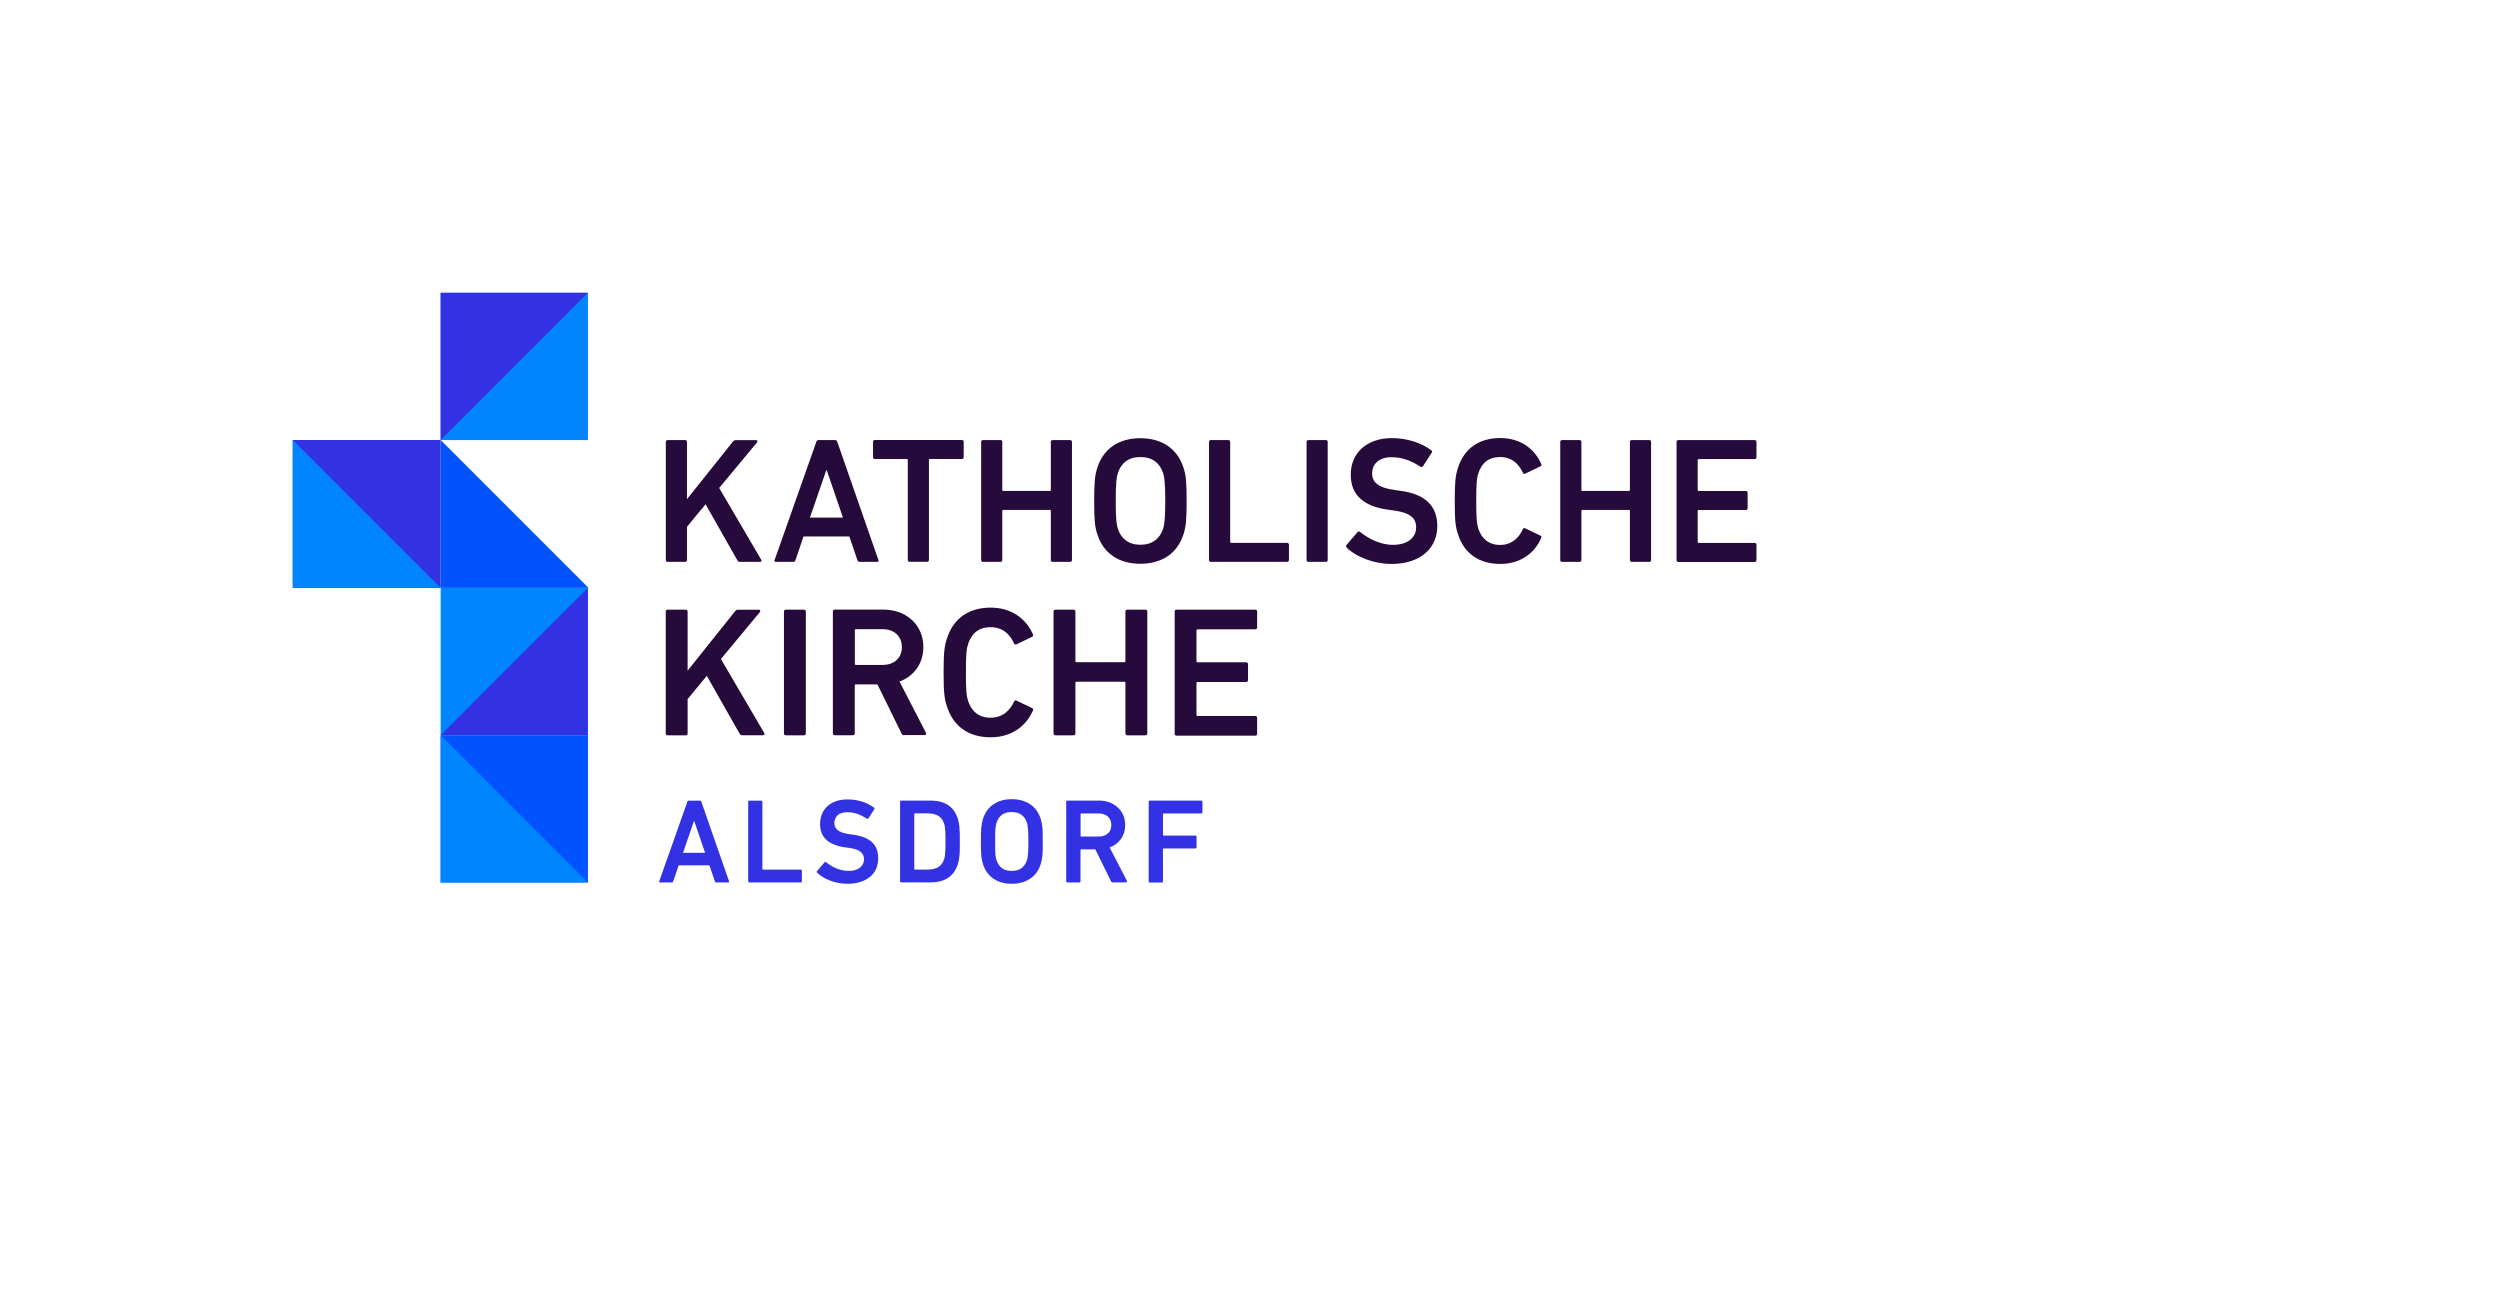
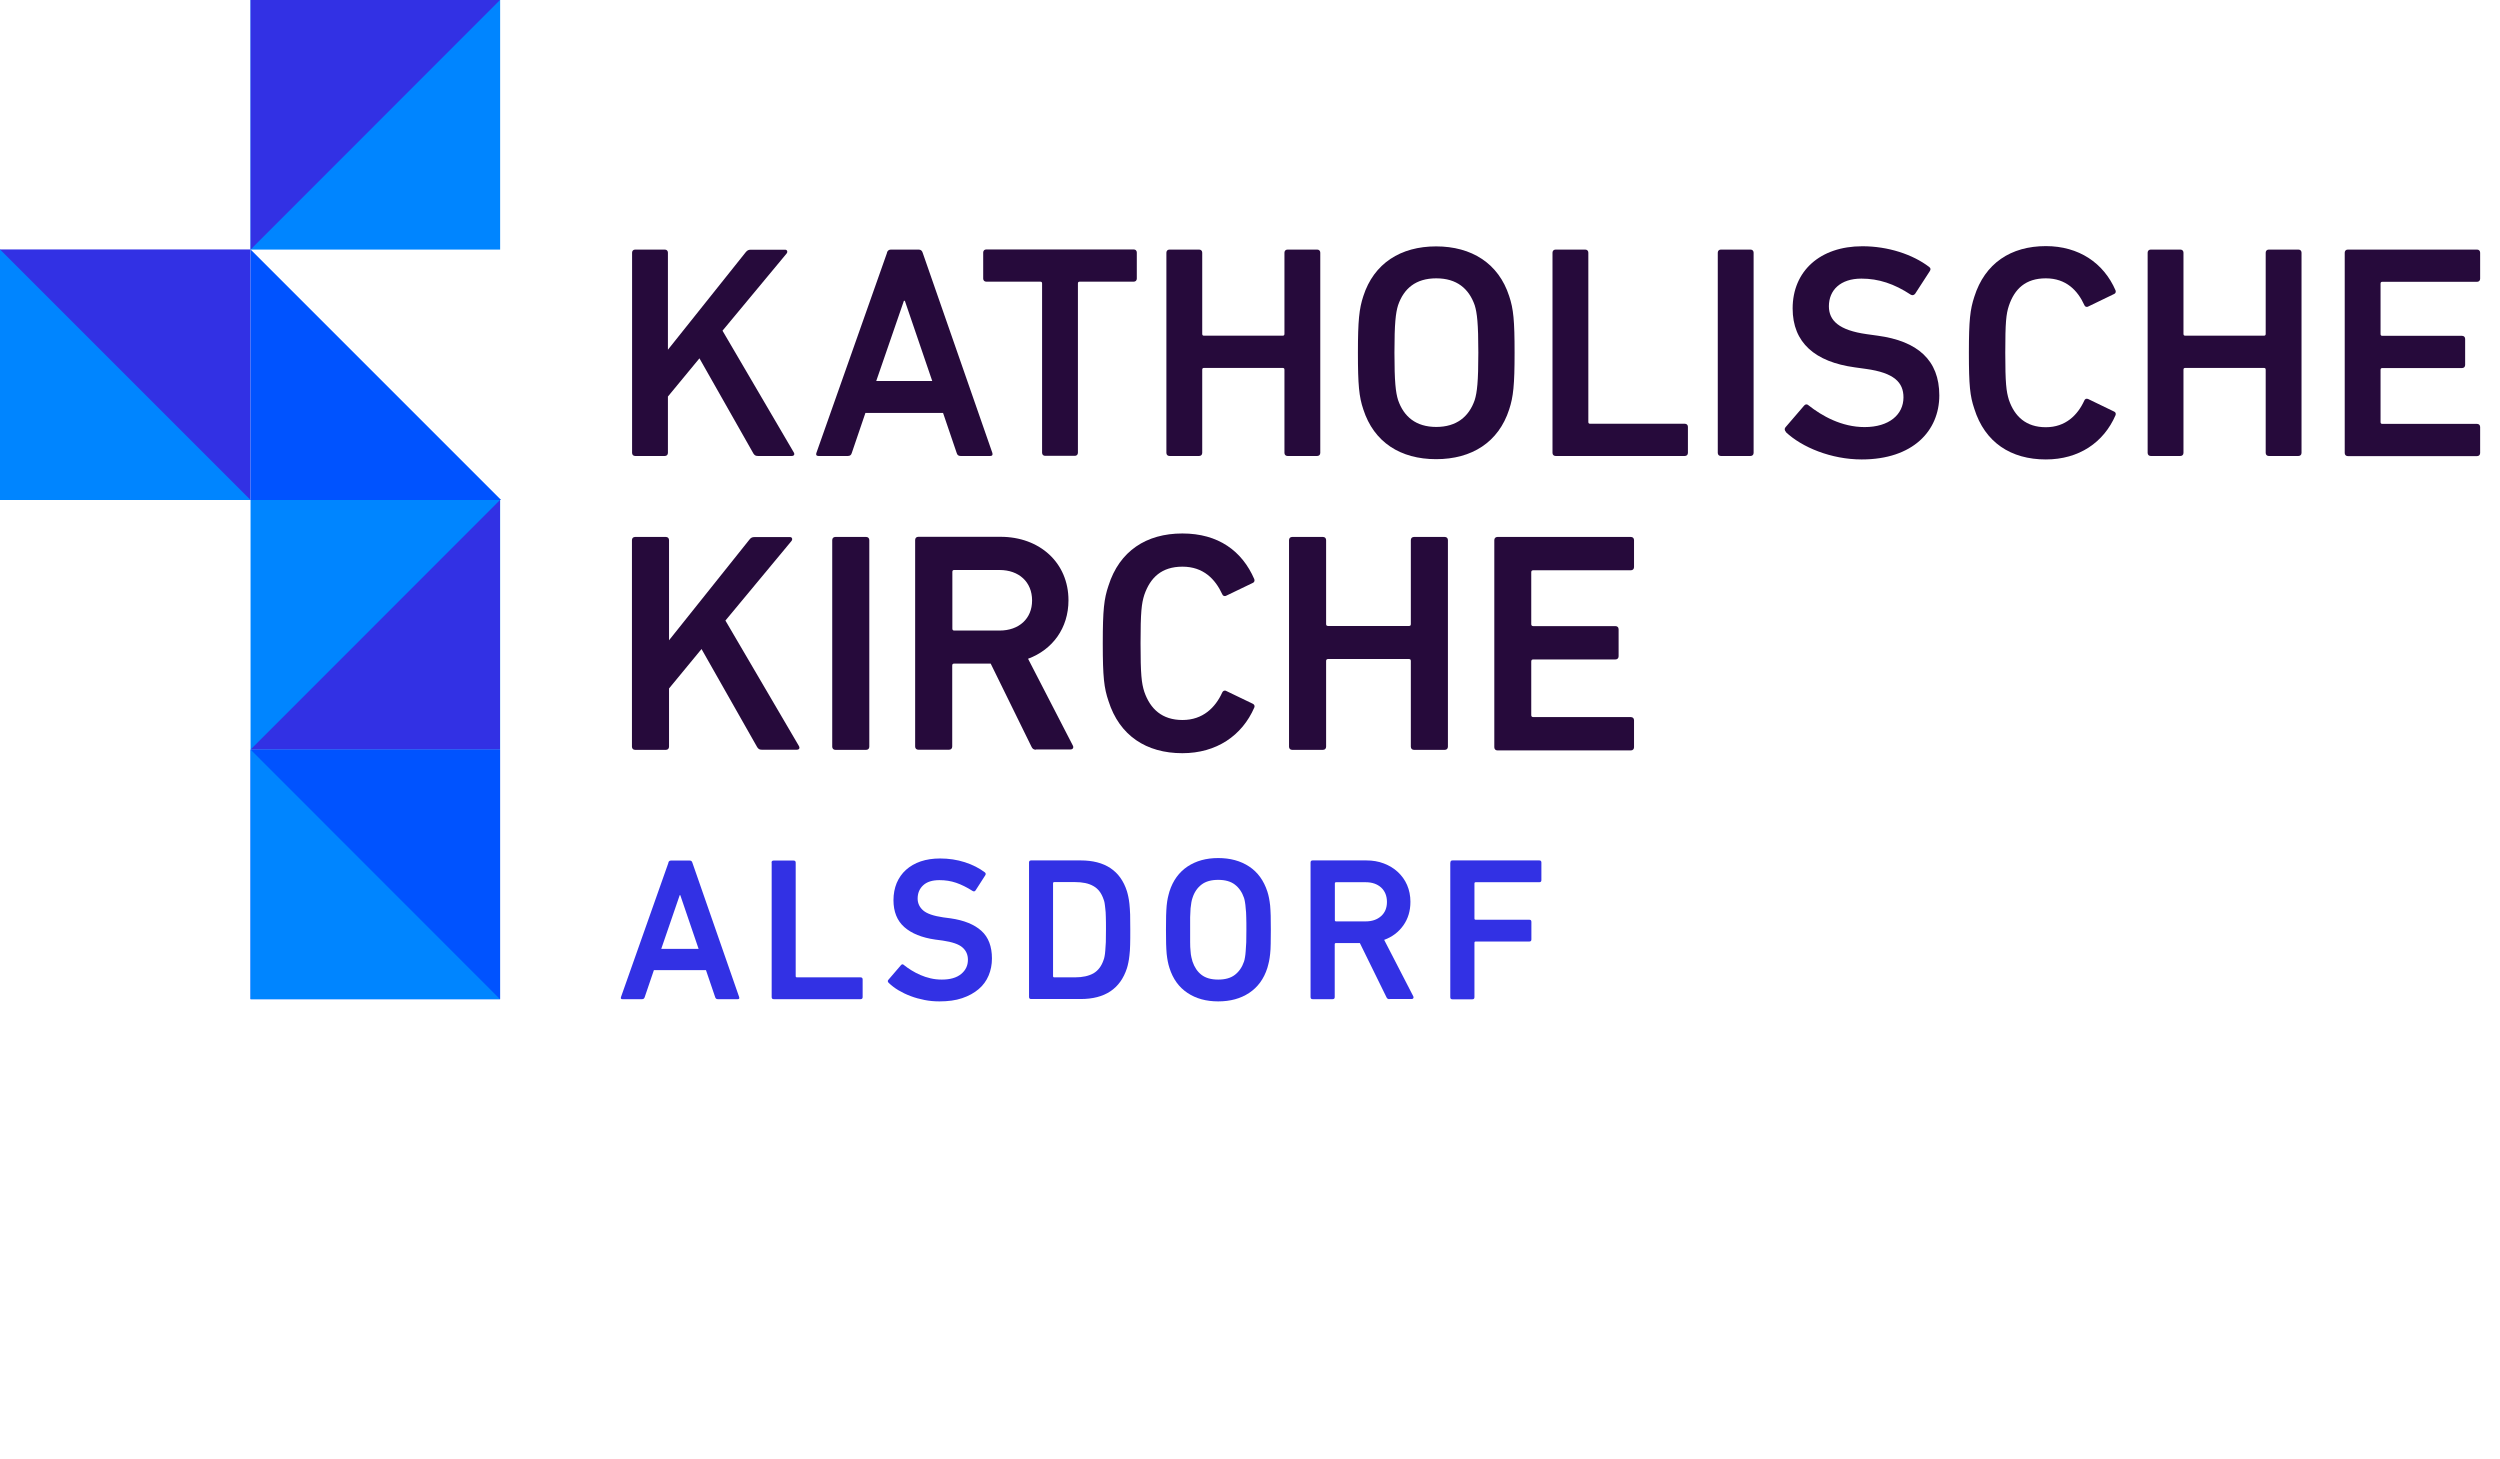
- <svg xmlns="http://www.w3.org/2000/svg" viewBox="0 0 305 160">
+ <svg xmlns="http://www.w3.org/2000/svg" version="1.1" viewBox="0 0 180 105">
  <defs>
    <style>
-       .cls-1 {
-         fill: none;
-       }
- 
-       .cls-2 {
+       .st0 {
        fill: #0085ff;
      }

-       .cls-3 {
+       .st1 {
        fill: #0053ff;
      }

-       .cls-4 {
-         fill: #260a3b;
+       .st2 {
+         fill: #3231e4;
      }

-       .cls-5 {
-         fill: #3231e4;
+       .st3 {
+         fill: #260a3b;
      }
    </style>
  </defs>
-   <rect class="cls-1" x="0" y="0" width="305" height="160" />
-   <path class="cls-4" d="M81.22,74.61c0-.14.09-.23.23-.23h2.21c.14,0,.23.09.23.23v7.21l5.79-7.25c.11-.14.2-.18.36-.18h2.57c.14,0,.2.16.09.29l-4.75,5.72,5.29,9.03c.09.16.02.27-.16.27h-2.5c-.18,0-.25-.05-.34-.18l-4.01-7.07-2.34,2.84v4.19c0,.14-.09.23-.23.23h-2.21c-.14,0-.23-.09-.23-.23v-14.87Z" />
-   <path class="cls-4" d="M95.64,74.61c0-.14.09-.23.23-.23h2.21c.14,0,.23.09.23.23v14.87c0,.14-.09.23-.23.23h-2.21c-.14,0-.23-.09-.23-.23v-14.87Z" />
-   <path class="cls-4" d="M110.32,89.7c-.18,0-.27-.07-.34-.23l-2.93-5.97h-2.64c-.09,0-.13.05-.13.14v5.83c0,.14-.09.23-.23.23h-2.21c-.14,0-.23-.09-.23-.23v-14.87c0-.14.09-.23.23-.23h5.92c2.82,0,4.89,1.87,4.89,4.57,0,2.01-1.15,3.56-2.91,4.21l3.22,6.24c.09.16,0,.29-.16.29h-2.5ZM110.03,78.95c0-1.33-.95-2.19-2.34-2.19h-3.27c-.09,0-.13.04-.13.14v4.08c0,.09.04.14.13.14h3.27c1.4,0,2.34-.86,2.34-2.16Z" />
-   <path class="cls-4" d="M115.12,82.04c0-2.43.09-3.2.41-4.15.79-2.5,2.73-3.76,5.32-3.76,2.46,0,4.3,1.26,5.18,3.29.04.11,0,.23-.11.27l-1.91.92c-.14.07-.25,0-.29-.11-.5-1.08-1.35-1.98-2.86-1.98s-2.32.79-2.75,2.03c-.2.63-.27,1.24-.27,3.49s.07,2.86.27,3.49c.43,1.24,1.28,2.03,2.75,2.03s2.37-.9,2.86-1.98c.05-.11.16-.18.29-.11l1.91.92c.11.05.16.16.11.27-.88,2.03-2.73,3.29-5.18,3.29-2.59,0-4.53-1.26-5.32-3.76-.32-.95-.41-1.71-.41-4.14Z" />
-   <path class="cls-4" d="M128.53,74.61c0-.14.09-.23.23-.23h2.21c.14,0,.23.09.23.23v6.04c0,.09.04.14.14.14h5.83c.09,0,.13-.04.13-.14v-6.04c0-.14.09-.23.23-.23h2.21c.14,0,.23.09.23.23v14.87c0,.14-.09.23-.23.23h-2.21c-.14,0-.23-.09-.23-.23v-6.17c0-.09-.04-.14-.13-.14h-5.83c-.09,0-.14.05-.14.14v6.17c0,.14-.09.23-.23.23h-2.21c-.14,0-.23-.09-.23-.23v-14.87Z" />
-   <path class="cls-4" d="M143.31,74.61c0-.14.09-.23.23-.23h9.6c.14,0,.23.09.23.23v1.94c0,.14-.09.23-.23.23h-7.03c-.09,0-.14.04-.14.14v3.74c0,.09.05.14.14.14h5.92c.14,0,.23.09.23.23v1.94c0,.14-.09.23-.23.23h-5.92c-.09,0-.14.05-.14.14v3.87c0,.09.05.14.14.14h7.03c.14,0,.23.09.23.23v1.94c0,.14-.09.23-.23.23h-9.6c-.14,0-.23-.09-.23-.23v-14.87Z" />
-   <path class="cls-4" d="M81.23,53.91c0-.13.09-.22.22-.22h2.14c.13,0,.22.09.22.22v6.99l5.61-7.03c.11-.13.2-.17.35-.17h2.49c.13,0,.2.15.09.28l-4.61,5.55,5.13,8.76c.09.15.02.26-.15.26h-2.42c-.17,0-.24-.04-.33-.17l-3.89-6.86-2.27,2.75v4.06c0,.13-.09.22-.22.22h-2.14c-.13,0-.22-.09-.22-.22v-14.42Z" />
-   <path class="cls-4" d="M99.58,53.91c.04-.13.13-.22.28-.22h2.01c.15,0,.24.09.28.22l5.02,14.42c.04.13,0,.22-.15.22h-2.14c-.15,0-.24-.07-.28-.22l-.98-2.88h-5.59l-.98,2.88c-.04.15-.13.22-.28.22h-2.12c-.15,0-.2-.09-.15-.22l5.09-14.42ZM102.84,63.15l-1.97-5.77h-.07l-1.99,5.77h4.02Z" />
-   <path class="cls-4" d="M110.97,68.54c-.13,0-.22-.09-.22-.22v-12.19c0-.09-.04-.13-.13-.13h-3.89c-.13,0-.22-.09-.22-.22v-1.88c0-.13.09-.22.22-.22h10.62c.13,0,.22.09.22.22v1.88c0,.13-.09.22-.22.22h-3.89c-.09,0-.13.04-.13.13v12.19c0,.13-.09.22-.22.22h-2.14Z" />
-   <path class="cls-4" d="M119.7,53.91c0-.13.09-.22.22-.22h2.14c.13,0,.22.09.22.22v5.85c0,.09.04.13.13.13h5.66c.09,0,.13-.04.13-.13v-5.85c0-.13.09-.22.22-.22h2.14c.13,0,.22.09.22.22v14.42c0,.13-.09.22-.22.22h-2.14c-.13,0-.22-.09-.22-.22v-5.99c0-.09-.04-.13-.13-.13h-5.66c-.09,0-.13.04-.13.13v5.99c0,.13-.09.22-.22.22h-2.14c-.13,0-.22-.09-.22-.22v-14.42Z" />
-   <path class="cls-4" d="M133.88,65.2c-.31-.92-.39-1.75-.39-4.08s.09-3.17.39-4.08c.76-2.36,2.69-3.58,5.24-3.58s4.5,1.22,5.26,3.58c.31.92.39,1.75.39,4.08s-.09,3.17-.39,4.08c-.76,2.36-2.69,3.58-5.26,3.58s-4.48-1.22-5.24-3.58ZM141.9,64.52c.17-.55.26-1.31.26-3.41s-.09-2.86-.26-3.41c-.42-1.2-1.29-1.94-2.77-1.94s-2.34.74-2.75,1.94c-.17.55-.26,1.29-.26,3.41s.09,2.86.26,3.41c.41,1.2,1.29,1.94,2.75,1.94s2.36-.74,2.77-1.94Z" />
-   <path class="cls-4" d="M147.5,53.91c0-.13.09-.22.22-.22h2.14c.13,0,.22.09.22.22v12.19c0,.09.04.13.13.13h6.82c.13,0,.22.09.22.22v1.88c0,.13-.09.22-.22.22h-9.31c-.13,0-.22-.09-.22-.22v-14.42Z" />
-   <path class="cls-4" d="M159.4,53.91c0-.13.09-.22.22-.22h2.14c.13,0,.22.09.22.22v14.42c0,.13-.09.22-.22.22h-2.14c-.13,0-.22-.09-.22-.22v-14.42Z" />
-   <path class="cls-4" d="M164.31,66.82c-.09-.09-.13-.22-.04-.33l1.35-1.57c.09-.11.22-.11.31-.02.96.76,2.38,1.57,4.04,1.57,1.77,0,2.8-.9,2.8-2.14,0-1.07-.66-1.77-2.71-2.05l-.79-.11c-2.86-.39-4.48-1.77-4.48-4.24,0-2.69,1.97-4.48,5.02-4.48,1.86,0,3.63.59,4.81,1.49.11.09.13.17.04.31l-1.05,1.62c-.09.11-.2.13-.31.07-1.2-.79-2.32-1.16-3.56-1.16-1.51,0-2.34.83-2.34,1.99,0,1.03.72,1.73,2.73,2.01l.79.11c2.86.39,4.43,1.75,4.43,4.3s-1.9,4.61-5.59,4.61c-2.18,0-4.3-.87-5.46-1.97Z" />
-   <path class="cls-4" d="M177.48,61.11c0-2.36.09-3.1.39-4.02.76-2.42,2.64-3.65,5.15-3.65,2.38,0,4.17,1.22,5.02,3.19.04.11,0,.22-.11.26l-1.86.9c-.13.07-.24,0-.28-.11-.48-1.05-1.31-1.92-2.77-1.92s-2.25.76-2.66,1.97c-.2.61-.26,1.2-.26,3.39s.07,2.77.26,3.39c.41,1.2,1.24,1.97,2.66,1.97s2.29-.87,2.77-1.92c.04-.11.15-.17.28-.11l1.86.9c.11.04.15.15.11.26-.85,1.97-2.64,3.19-5.02,3.19-2.51,0-4.39-1.22-5.15-3.65-.31-.92-.39-1.66-.39-4.02Z" />
-   <path class="cls-4" d="M190.35,53.91c0-.13.09-.22.22-.22h2.14c.13,0,.22.09.22.22v5.85c0,.09.04.13.13.13h5.66c.09,0,.13-.04.13-.13v-5.85c0-.13.09-.22.22-.22h2.14c.13,0,.22.09.22.22v14.42c0,.13-.09.22-.22.22h-2.14c-.13,0-.22-.09-.22-.22v-5.99c0-.09-.04-.13-.13-.13h-5.66c-.09,0-.13.04-.13.13v5.99c0,.13-.09.22-.22.22h-2.14c-.13,0-.22-.09-.22-.22v-14.42Z" />
-   <path class="cls-4" d="M204.54,53.91c0-.13.09-.22.22-.22h9.31c.13,0,.22.09.22.22v1.88c0,.13-.09.22-.22.22h-6.82c-.09,0-.13.04-.13.13v3.63c0,.09.04.13.13.13h5.74c.13,0,.22.09.22.22v1.88c0,.13-.09.22-.22.22h-5.74c-.09,0-.13.04-.13.13v3.76c0,.09.04.13.13.13h6.82c.13,0,.22.09.22.22v1.88c0,.13-.09.22-.22.22h-9.31c-.13,0-.22-.09-.22-.22v-14.42Z" />
+   <path class="st3" d="M45.5,38.89c0-.14.09-.23.23-.23h2.21c.14,0,.23.09.23.23v7.21l5.79-7.25c.11-.14.2-.18.36-.18h2.57c.14,0,.2.16.09.29l-4.75,5.72,5.29,9.03c.09.16.02.27-.16.27h-2.5c-.18,0-.25-.05-.34-.18l-4.01-7.07-2.34,2.84v4.19c0,.14-.09.23-.23.23h-2.21c-.14,0-.23-.09-.23-.23,0,0,0-14.87,0-14.87Z" />
+   <path class="st3" d="M59.92,38.89c0-.14.09-.23.23-.23h2.21c.14,0,.23.09.23.23v14.87c0,.14-.09.23-.23.23h-2.21c-.14,0-.23-.09-.23-.23v-14.87Z" />
+   <path class="st3" d="M74.6,53.98c-.18,0-.27-.07-.34-.23l-2.93-5.97h-2.64c-.09,0-.13.05-.13.14v5.83c0,.14-.09.23-.23.23h-2.21c-.14,0-.23-.09-.23-.23v-14.87c0-.14.09-.23.23-.23h5.92c2.82,0,4.89,1.87,4.89,4.57,0,2.01-1.15,3.56-2.91,4.21l3.22,6.24c.09.16,0,.29-.16.29h-2.5l.02.02ZM74.31,43.23c0-1.33-.95-2.19-2.34-2.19h-3.27c-.09,0-.13.04-.13.14v4.08c0,.09.04.14.13.14h3.27c1.4,0,2.34-.86,2.34-2.16h0Z" />
+   <path class="st3" d="M79.4,46.32c0-2.43.09-3.2.41-4.15.79-2.5,2.73-3.76,5.32-3.76s4.3,1.26,5.18,3.29c.04.11,0,.23-.11.27l-1.91.92c-.14.07-.25,0-.29-.11-.5-1.08-1.35-1.98-2.86-1.98s-2.32.79-2.75,2.03c-.2.63-.27,1.24-.27,3.49s.07,2.86.27,3.49c.43,1.24,1.28,2.03,2.75,2.03s2.37-.9,2.86-1.98c.05-.11.16-.18.29-.11l1.91.92c.11.05.16.16.11.27-.88,2.03-2.73,3.29-5.18,3.29-2.59,0-4.53-1.26-5.32-3.76-.32-.95-.41-1.71-.41-4.14h0Z" />
+   <path class="st3" d="M92.81,38.89c0-.14.09-.23.23-.23h2.21c.14,0,.23.09.23.23v6.04c0,.09.04.14.14.14h5.83c.09,0,.13-.04.13-.14v-6.04c0-.14.09-.23.23-.23h2.21c.14,0,.23.09.23.23v14.87c0,.14-.09.23-.23.23h-2.21c-.14,0-.23-.09-.23-.23v-6.17c0-.09-.04-.14-.13-.14h-5.83c-.09,0-.14.05-.14.14v6.17c0,.14-.09.23-.23.23h-2.21c-.14,0-.23-.09-.23-.23v-14.87Z" />
+   <path class="st3" d="M107.59,38.89c0-.14.09-.23.23-.23h9.6c.14,0,.23.09.23.23v1.94c0,.14-.09.23-.23.23h-7.03c-.09,0-.14.04-.14.14v3.74c0,.09.05.14.14.14h5.92c.14,0,.23.09.23.23v1.94c0,.14-.09.23-.23.23h-5.92c-.09,0-.14.05-.14.14v3.87c0,.09.05.14.14.14h7.03c.14,0,.23.09.23.23v1.94c0,.14-.09.23-.23.23h-9.6c-.14,0-.23-.09-.23-.23v-14.91Z" />
+   <path class="st3" d="M45.51,18.19c0-.13.09-.22.22-.22h2.14c.13,0,.22.09.22.22v6.99l5.61-7.03c.11-.13.2-.17.35-.17h2.49c.13,0,.2.15.09.28l-4.61,5.55,5.13,8.76c.09.15.02.26-.15.26h-2.42c-.17,0-.24-.04-.33-.17l-3.89-6.86-2.27,2.75v4.06c0,.13-.09.22-.22.22h-2.14c-.13,0-.22-.09-.22-.22,0,0,0-14.42,0-14.42Z" />
+   <path class="st3" d="M63.86,18.19c.04-.13.13-.22.28-.22h2.01c.15,0,.24.09.28.22l5.02,14.42c.04.13,0,.22-.15.22h-2.14c-.15,0-.24-.07-.28-.22l-.98-2.88h-5.59l-.98,2.88c-.04.15-.13.22-.28.22h-2.12c-.15,0-.2-.09-.15-.22l5.09-14.42h0ZM67.12,27.43l-1.97-5.77h-.07l-1.99,5.77h4.03Z" />
+   <path class="st3" d="M75.25,32.82c-.13,0-.22-.09-.22-.22v-12.19c0-.09-.04-.13-.13-.13h-3.89c-.13,0-.22-.09-.22-.22v-1.88c0-.13.09-.22.22-.22h10.62c.13,0,.22.09.22.22v1.88c0,.13-.09.22-.22.22h-3.89c-.09,0-.13.04-.13.13v12.19c0,.13-.09.22-.22.22h-2.14Z" />
+   <path class="st3" d="M83.98,18.19c0-.13.09-.22.22-.22h2.14c.13,0,.22.09.22.22v5.85c0,.09.04.13.13.13h5.66c.09,0,.13-.04.13-.13v-5.85c0-.13.09-.22.22-.22h2.14c.13,0,.22.09.22.22v14.42c0,.13-.09.22-.22.22h-2.14c-.13,0-.22-.09-.22-.22v-5.99c0-.09-.04-.13-.13-.13h-5.66c-.09,0-.13.04-.13.13v5.99c0,.13-.09.22-.22.22h-2.14c-.13,0-.22-.09-.22-.22,0,0,0-14.42,0-14.42Z" />
+   <path class="st3" d="M98.16,29.48c-.31-.92-.39-1.75-.39-4.08s.09-3.17.39-4.08c.76-2.36,2.69-3.58,5.24-3.58s4.5,1.22,5.26,3.58c.31.92.39,1.75.39,4.08s-.09,3.17-.39,4.08c-.76,2.36-2.69,3.58-5.26,3.58s-4.48-1.22-5.24-3.58ZM106.18,28.8c.17-.55.26-1.31.26-3.41s-.09-2.86-.26-3.41c-.42-1.2-1.29-1.94-2.77-1.94s-2.34.74-2.75,1.94c-.17.55-.26,1.29-.26,3.41s.09,2.86.26,3.41c.41,1.2,1.29,1.94,2.75,1.94s2.36-.74,2.77-1.94Z" />
+   <path class="st3" d="M111.78,18.19c0-.13.09-.22.22-.22h2.14c.13,0,.22.09.22.22v12.19c0,.09.04.13.13.13h6.82c.13,0,.22.09.22.22v1.88c0,.13-.09.22-.22.22h-9.31c-.13,0-.22-.09-.22-.22v-14.42h0Z" />
+   <path class="st3" d="M123.68,18.19c0-.13.09-.22.22-.22h2.14c.13,0,.22.09.22.22v14.42c0,.13-.09.22-.22.22h-2.14c-.13,0-.22-.09-.22-.22v-14.42Z" />
+   <path class="st3" d="M128.59,31.1c-.09-.09-.13-.22-.04-.33l1.35-1.57c.09-.11.22-.11.31-.02.96.76,2.38,1.57,4.04,1.57,1.77,0,2.8-.9,2.8-2.14,0-1.07-.66-1.77-2.71-2.05l-.79-.11c-2.86-.39-4.48-1.77-4.48-4.24,0-2.69,1.97-4.48,5.02-4.48,1.86,0,3.63.59,4.81,1.49.11.09.13.17.04.31l-1.05,1.62c-.09.11-.2.13-.31.07-1.2-.79-2.32-1.16-3.56-1.16-1.51,0-2.34.83-2.34,1.99,0,1.03.72,1.73,2.73,2.01l.79.11c2.86.39,4.43,1.75,4.43,4.3s-1.9,4.61-5.59,4.61c-2.18,0-4.3-.87-5.46-1.97h.01Z" />
+   <path class="st3" d="M141.76,25.39c0-2.36.09-3.1.39-4.02.76-2.42,2.64-3.65,5.15-3.65,2.38,0,4.17,1.22,5.02,3.19.04.11,0,.22-.11.26l-1.86.9c-.13.07-.24,0-.28-.11-.48-1.05-1.31-1.92-2.77-1.92s-2.25.76-2.66,1.97c-.2.61-.26,1.2-.26,3.39s.07,2.77.26,3.39c.41,1.2,1.24,1.97,2.66,1.97s2.29-.87,2.77-1.92c.04-.11.15-.17.28-.11l1.86.9c.11.04.15.15.11.26-.85,1.97-2.64,3.19-5.02,3.19-2.51,0-4.39-1.22-5.15-3.65-.31-.92-.39-1.66-.39-4.02v-.02Z" />
+   <path class="st3" d="M154.63,18.19c0-.13.09-.22.22-.22h2.14c.13,0,.22.09.22.22v5.85c0,.09.04.13.13.13h5.66c.09,0,.13-.04.13-.13v-5.85c0-.13.09-.22.22-.22h2.14c.13,0,.22.09.22.22v14.42c0,.13-.09.22-.22.22h-2.14c-.13,0-.22-.09-.22-.22v-5.99c0-.09-.04-.13-.13-.13h-5.66c-.09,0-.13.04-.13.13v5.99c0,.13-.09.22-.22.22h-2.14c-.13,0-.22-.09-.22-.22v-14.42Z" />
+   <path class="st3" d="M168.82,18.19c0-.13.09-.22.22-.22h9.31c.13,0,.22.09.22.22v1.88c0,.13-.09.22-.22.22h-6.82c-.09,0-.13.04-.13.13v3.63c0,.09.04.13.13.13h5.74c.13,0,.22.09.22.22v1.88c0,.13-.09.22-.22.22h-5.74c-.09,0-.13.04-.13.13v3.76c0,.09.04.13.13.13h6.82c.13,0,.22.09.22.22v1.88c0,.13-.09.22-.22.22h-9.31c-.13,0-.22-.09-.22-.22v-14.42h0Z" />
  <g>
-     <rect class="cls-5" x="35.72" y="53.68" width="18.04" height="18.04" />
-     <polygon class="cls-2" points="35.72 53.68 35.72 71.72 53.76 71.72 35.72 53.68" />
+     <rect class="st2" y="17.96" width="18.04" height="18.04" />
+     <polygon class="st0" points="0 17.96 0 36 18.04 36 0 17.96" />
  </g>
  <g>
-     <rect class="cls-2" x="53.76" y="35.72" width="17.97" height="17.97" />
-     <polyline class="cls-5" points="71.72 35.72 53.76 35.72 53.76 53.69" />
+     <rect class="st0" x="18.04" width="17.97" height="17.97" />
+     <polyline class="st2" points="36 0 18.04 0 18.04 17.97" />
  </g>
  <g>
-     <rect class="cls-2" x="53.76" y="71.72" width="17.97" height="17.97" />
-     <polyline class="cls-5" points="53.76 89.69 71.72 89.69 71.72 71.72" />
+     <rect class="st0" x="18.04" y="36" width="17.97" height="17.97" />
+     <polyline class="st2" points="18.04 53.97 36 53.97 36 36" />
  </g>
  <g>
-     <rect class="cls-3" x="53.76" y="89.69" width="17.97" height="17.97" />
-     <polyline class="cls-2" points="71.72 107.66 53.76 107.66 53.76 89.69" />
+     <rect class="st1" x="18.04" y="53.97" width="17.97" height="17.97" />
+     <polyline class="st0" points="36 71.94 18.04 71.94 18.04 53.97" />
  </g>
-   <polygon class="cls-3" points="53.76 71.72 71.8 71.72 53.76 53.68 53.76 71.72" />
+   <polygon class="st1" points="18.04 36 36.08 36 18.04 17.96 18.04 36" />
  <g>
-     <path class="cls-5" d="M83.84,97.83c.03-.1.09-.15.19-.15h1.35c.1,0,.16.05.19.15l3.37,9.68c.03.1,0,.15-.1.15h-1.44c-.1,0-.16-.05-.19-.15l-.66-1.94h-3.75l-.66,1.94c-.03.1-.09.15-.19.15h-1.42c-.1,0-.13-.05-.1-.15l3.42-9.68ZM86.02,104.04l-1.32-3.87h-.04l-1.33,3.87h2.7Z" />
-     <path class="cls-5" d="M91.27,97.83c0-.1.05-.15.15-.15h1.44c.1,0,.15.05.15.15v8.17c0,.06.03.09.09.09h4.58c.1,0,.15.05.15.15v1.27c0,.1-.05.15-.15.15h-6.25c-.1,0-.15-.05-.15-.15v-9.68Z" />
-     <path class="cls-5" d="M103.37,107.82c-.37,0-.73-.03-1.08-.1-.35-.07-.69-.16-1-.28-.32-.12-.61-.26-.88-.42s-.5-.34-.7-.53c-.08-.08-.09-.15-.03-.22l.91-1.06c.07-.08.14-.08.21-.01.16.13.33.25.54.38s.42.24.65.34.47.18.73.24.52.09.81.09c.6,0,1.06-.13,1.39-.4.33-.27.49-.61.49-1.03,0-.36-.13-.66-.4-.89-.26-.23-.74-.39-1.42-.49l-.53-.07c-.97-.14-1.71-.44-2.23-.9-.52-.46-.78-1.11-.78-1.94,0-.45.08-.86.23-1.23.16-.37.38-.69.67-.95.29-.26.65-.47,1.06-.61.42-.14.88-.21,1.4-.21.62,0,1.22.09,1.78.27.56.18,1.04.43,1.44.73.07.06.08.13.03.21l-.7,1.09c-.06.08-.13.09-.21.04-.41-.26-.81-.46-1.19-.59-.38-.13-.78-.19-1.2-.19-.51,0-.9.12-1.17.37-.27.25-.4.57-.4.96,0,.34.14.63.41.86.27.23.75.39,1.43.49l.53.07c.97.14,1.71.44,2.22.9.51.46.76,1.13.76,1.99,0,.44-.08.85-.24,1.23-.16.38-.4.71-.72.98-.32.27-.71.49-1.19.65-.47.16-1.01.23-1.63.23Z" />
-     <path class="cls-5" d="M109.81,97.82c0-.1.05-.15.15-.15h3.57c1.74,0,2.86.74,3.33,2.22.04.13.07.26.1.4.03.14.06.32.08.52.02.21.04.46.05.76s.01.66.01,1.09,0,.8-.01,1.09c0,.3-.03.55-.05.76s-.05.38-.08.52c-.03.14-.06.28-.1.4-.48,1.48-1.59,2.22-3.33,2.22h-3.57c-.1,0-.15-.05-.15-.15v-9.69ZM111.54,106c0,.06.03.09.09.09h1.48c.56,0,1-.1,1.34-.29.34-.2.58-.52.73-.97.03-.07.05-.15.07-.26s.04-.23.05-.4.03-.36.04-.61c0-.24.01-.55.01-.91s0-.66-.01-.91c0-.24-.02-.45-.04-.61s-.03-.3-.05-.4-.04-.18-.07-.25c-.15-.45-.39-.77-.73-.96-.34-.2-.79-.29-1.34-.29h-1.48c-.06,0-.09.03-.09.09v6.67Z" />
-     <path class="cls-5" d="M123.43,107.82c-.86,0-1.6-.2-2.21-.61-.62-.41-1.05-1.01-1.3-1.8-.05-.16-.09-.31-.12-.47-.03-.16-.06-.34-.08-.54-.02-.21-.03-.45-.04-.73,0-.28-.01-.61-.01-1.01s0-.73.01-1.01.02-.52.04-.73c.02-.21.05-.39.08-.54.03-.16.08-.31.12-.47.25-.79.69-1.39,1.3-1.8.62-.41,1.35-.61,2.21-.61s1.61.2,2.23.61c.62.41,1.05,1.01,1.31,1.8.05.16.09.31.12.47.03.16.06.34.08.54.02.21.03.45.04.73s.01.61.01,1.01,0,.73-.01,1.01c0,.28-.02.52-.04.73-.02.21-.05.39-.08.54-.03.16-.08.31-.12.47-.25.79-.69,1.39-1.31,1.8-.62.41-1.36.61-2.23.61ZM123.43,106.25c.5,0,.9-.11,1.2-.34.3-.23.52-.55.66-.96.03-.09.05-.19.07-.31s.04-.26.05-.44c.01-.18.03-.39.04-.64,0-.25.01-.55.01-.9s0-.65-.01-.9c0-.25-.02-.46-.04-.64-.01-.18-.03-.32-.05-.44s-.04-.22-.07-.31c-.14-.41-.36-.73-.66-.96s-.7-.34-1.2-.34-.9.11-1.2.34c-.3.23-.52.55-.65.96-.03.09-.06.19-.08.31s-.04.26-.06.44c-.01.17-.02.39-.03.64,0,.25,0,.55,0,.9s0,.65,0,.9c0,.25.01.46.03.64.01.17.03.32.06.44s.05.22.08.31c.14.41.35.73.65.96.3.23.7.34,1.2.34Z" />
-     <path class="cls-5" d="M135.76,107.66c-.11,0-.18-.05-.22-.15l-1.91-3.89h-1.72c-.06,0-.09.03-.09.09v3.8c0,.1-.05.15-.15.15h-1.44c-.1,0-.15-.05-.15-.15v-9.69c0-.1.05-.15.15-.15h3.86c.46,0,.88.07,1.27.22.39.15.72.35,1,.61.28.26.51.57.67.94s.24.77.24,1.21c0,.66-.17,1.22-.51,1.7-.34.48-.8.83-1.38,1.04l2.1,4.07s.03.09,0,.13c-.03.04-.06.06-.11.06h-1.63ZM134.05,102.06c.46,0,.83-.13,1.11-.38.28-.25.42-.59.42-1.02s-.14-.78-.42-1.04c-.28-.25-.65-.38-1.11-.38h-2.13c-.06,0-.09.03-.09.09v2.64c0,.06.03.09.09.09h2.13Z" />
-     <path class="cls-5" d="M140.15,97.82c0-.1.05-.15.15-.15h6.25c.1,0,.15.05.15.15v1.27c0,.1-.05.15-.15.15h-4.58c-.06,0-.09.03-.09.09v2.52c0,.06.03.09.09.09h3.86c.1,0,.15.05.15.15v1.27c0,.1-.05.15-.15.15h-3.86c-.06,0-.09.03-.09.09v3.92c0,.1-.05.15-.15.15h-1.44c-.1,0-.15-.05-.15-.15v-9.69Z" />
+     <path class="st2" d="M48.12,62.11c.03-.1.09-.15.19-.15h1.35c.1,0,.16.05.19.15l3.37,9.68c.03.1,0,.15-.1.15h-1.44c-.1,0-.16-.05-.19-.15l-.66-1.94h-3.75l-.66,1.94c-.03.1-.09.15-.19.15h-1.42c-.1,0-.13-.05-.1-.15l3.42-9.68h0ZM50.3,68.32l-1.32-3.87h-.04l-1.33,3.87h2.7,0Z" />
+     <path class="st2" d="M55.55,62.11c0-.1.05-.15.15-.15h1.44c.1,0,.15.05.15.15v8.17c0,.06.03.09.09.09h4.58c.1,0,.15.05.15.15v1.27c0,.1-.05.15-.15.15h-6.25c-.1,0-.15-.05-.15-.15v-9.68h-.01Z" />
+     <path class="st2" d="M67.65,72.1c-.37,0-.73-.03-1.08-.1s-.69-.16-1-.28c-.32-.12-.61-.26-.88-.42s-.5-.34-.7-.53c-.08-.08-.09-.15-.03-.22l.91-1.06c.07-.08.14-.08.21-.01.16.13.33.25.54.38s.42.24.65.34.47.18.73.24.52.09.81.09c.6,0,1.06-.13,1.39-.4.33-.27.49-.61.49-1.03,0-.36-.13-.66-.4-.89-.26-.23-.74-.39-1.42-.49l-.53-.07c-.97-.14-1.71-.44-2.23-.9-.52-.46-.78-1.11-.78-1.94,0-.45.08-.86.23-1.23.16-.37.38-.69.67-.95.29-.26.65-.47,1.06-.61.42-.14.88-.21,1.4-.21.62,0,1.22.09,1.78.27s1.04.43,1.44.73c.07.06.08.13.03.21l-.7,1.09c-.06.08-.13.09-.21.04-.41-.26-.81-.46-1.19-.59-.38-.13-.78-.19-1.2-.19-.51,0-.9.12-1.17.37s-.4.57-.4.96c0,.34.14.63.41.86.27.23.75.39,1.43.49l.53.07c.97.14,1.71.44,2.22.9s.76,1.13.76,1.99c0,.44-.08.85-.24,1.23-.16.38-.4.71-.72.98-.32.27-.71.49-1.19.65-.47.16-1.01.23-1.63.23h0Z" />
+     <path class="st2" d="M74.09,62.1c0-.1.05-.15.15-.15h3.57c1.74,0,2.86.74,3.33,2.22.04.13.07.26.1.4s.06.32.08.52c.02.21.04.46.05.76s.01.66.01,1.09,0,.8-.01,1.09c0,.3-.03.55-.05.76s-.05.38-.08.52-.06.28-.1.4c-.48,1.48-1.59,2.22-3.33,2.22h-3.57c-.1,0-.15-.05-.15-.15v-9.69h0ZM75.82,70.28c0,.06.03.09.09.09h1.48c.56,0,1-.1,1.34-.29.34-.2.58-.52.73-.97.03-.07.05-.15.07-.26s.04-.23.05-.4.03-.36.04-.61c0-.24.01-.55.01-.91s0-.66-.01-.91c0-.24-.02-.45-.04-.61s-.03-.3-.05-.4-.04-.18-.07-.25c-.15-.45-.39-.77-.73-.96-.34-.2-.79-.29-1.34-.29h-1.48c-.06,0-.09.03-.09.09v6.67h0Z" />
+     <path class="st2" d="M87.71,72.1c-.86,0-1.6-.2-2.21-.61-.62-.41-1.05-1.01-1.3-1.8-.05-.16-.09-.31-.12-.47-.03-.16-.06-.34-.08-.54-.02-.21-.03-.45-.04-.73,0-.28-.01-.61-.01-1.01s0-.73.01-1.01.02-.52.04-.73c.02-.21.05-.39.08-.54.03-.16.08-.31.12-.47.25-.79.69-1.39,1.3-1.8.62-.41,1.35-.61,2.21-.61s1.61.2,2.23.61,1.05,1.01,1.31,1.8c.05.16.09.31.12.47.03.16.06.34.08.54.02.21.03.45.04.73s.01.61.01,1.01,0,.73-.01,1.01c0,.28-.02.52-.04.73-.02.21-.05.39-.08.54-.03.16-.08.31-.12.47-.25.79-.69,1.39-1.31,1.8-.62.41-1.36.61-2.23.61ZM87.71,70.53c.5,0,.9-.11,1.2-.34.3-.23.52-.55.66-.96.03-.09.05-.19.07-.31s.04-.26.05-.44.03-.39.04-.64c0-.25.01-.55.01-.9s0-.65-.01-.9c0-.25-.02-.46-.04-.64-.01-.18-.03-.32-.05-.44s-.04-.22-.07-.31c-.14-.41-.36-.73-.66-.96s-.7-.34-1.2-.34-.9.11-1.2.34c-.3.23-.52.55-.65.96-.03.09-.06.19-.08.31s-.04.26-.06.44c-.01.17-.02.39-.03.64v1.8c0,.25.01.46.03.64.01.17.03.32.06.44s.05.22.08.31c.14.41.35.73.65.96.3.23.7.34,1.2.34Z" />
+     <path class="st2" d="M100.04,71.94c-.11,0-.18-.05-.22-.15l-1.91-3.89h-1.72c-.06,0-.09.03-.09.09v3.8c0,.1-.05.15-.15.15h-1.44c-.1,0-.15-.05-.15-.15v-9.69c0-.1.05-.15.15-.15h3.86c.46,0,.88.07,1.27.22s.72.35,1,.61.51.57.67.94.24.77.24,1.21c0,.66-.17,1.22-.51,1.7-.34.48-.8.83-1.38,1.04l2.1,4.07s.03.09,0,.13-.06.06-.11.06h-1.63.02ZM98.33,66.34c.46,0,.83-.13,1.11-.38s.42-.59.42-1.02-.14-.78-.42-1.04c-.28-.25-.65-.38-1.11-.38h-2.13c-.06,0-.09.03-.09.09v2.64c0,.06.03.09.09.09h2.13Z" />
+     <path class="st2" d="M104.43,62.1c0-.1.05-.15.15-.15h6.25c.1,0,.15.05.15.15v1.27c0,.1-.05.15-.15.15h-4.58c-.06,0-.09.03-.09.09v2.52c0,.06.03.09.09.09h3.86c.1,0,.15.05.15.15v1.27c0,.1-.05.15-.15.15h-3.86c-.06,0-.09.03-.09.09v3.92c0,.1-.05.15-.15.15h-1.44c-.1,0-.15-.05-.15-.15v-9.69h0Z" />
  </g>
</svg>
